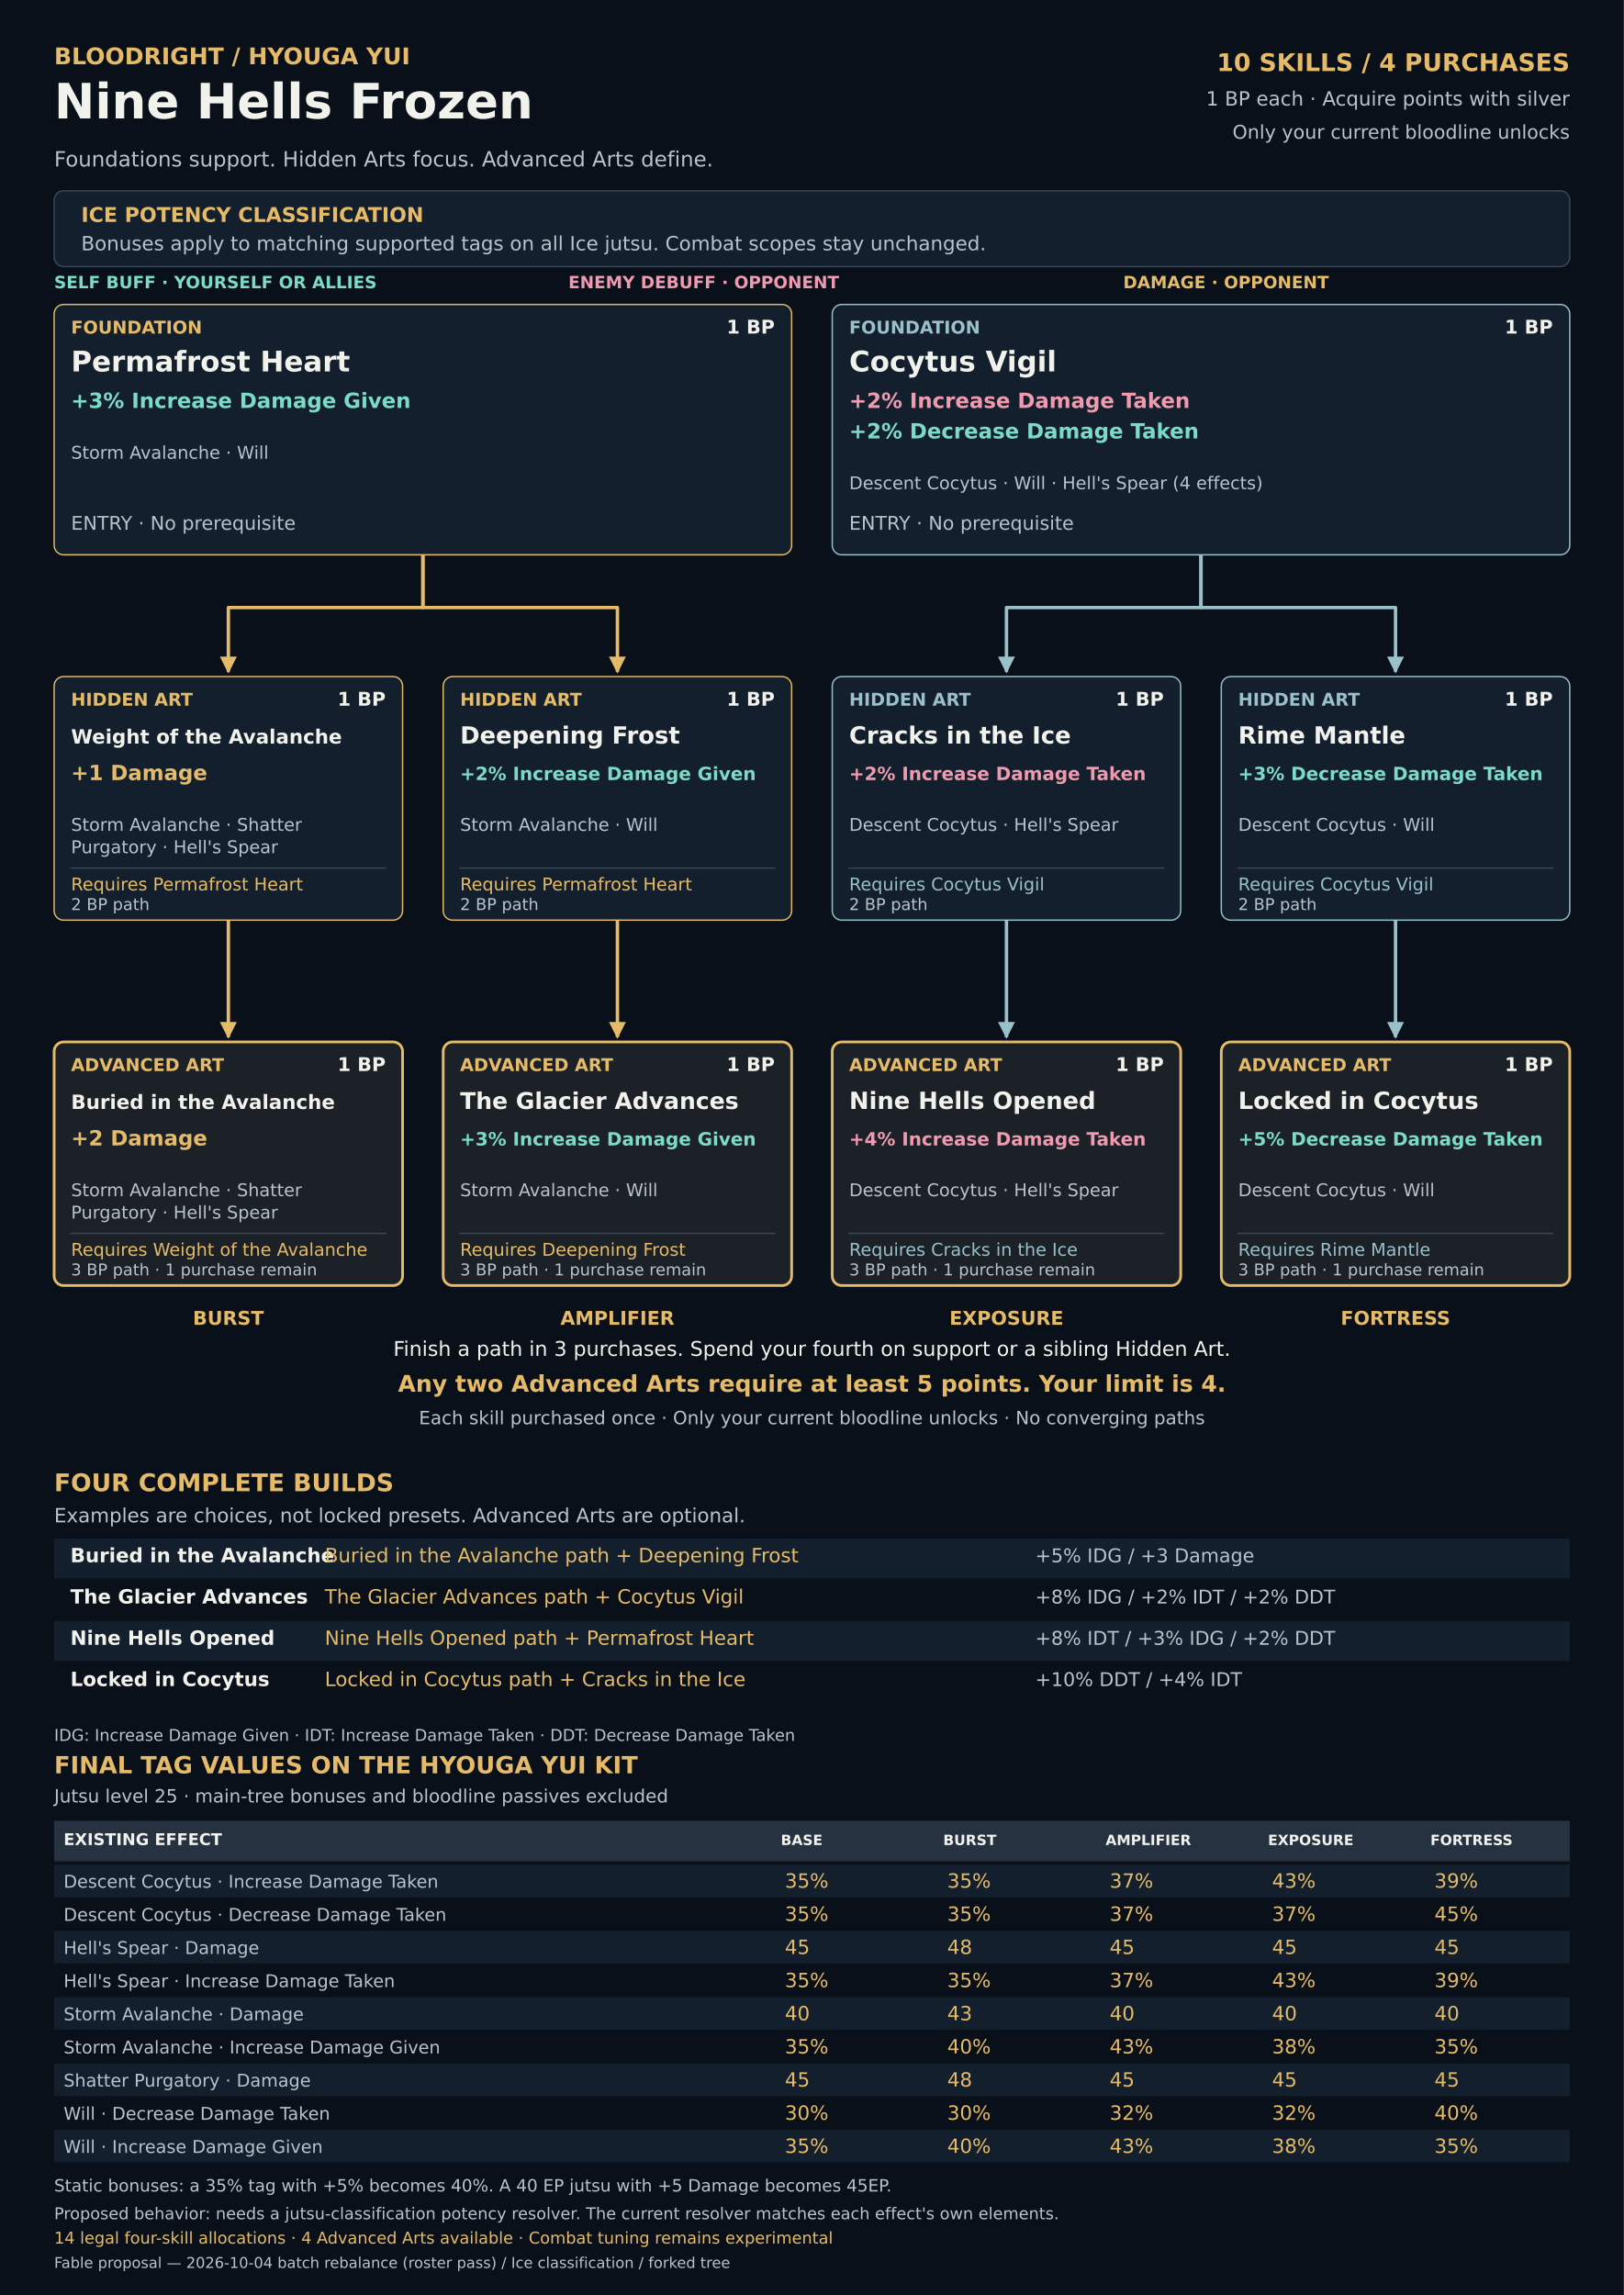
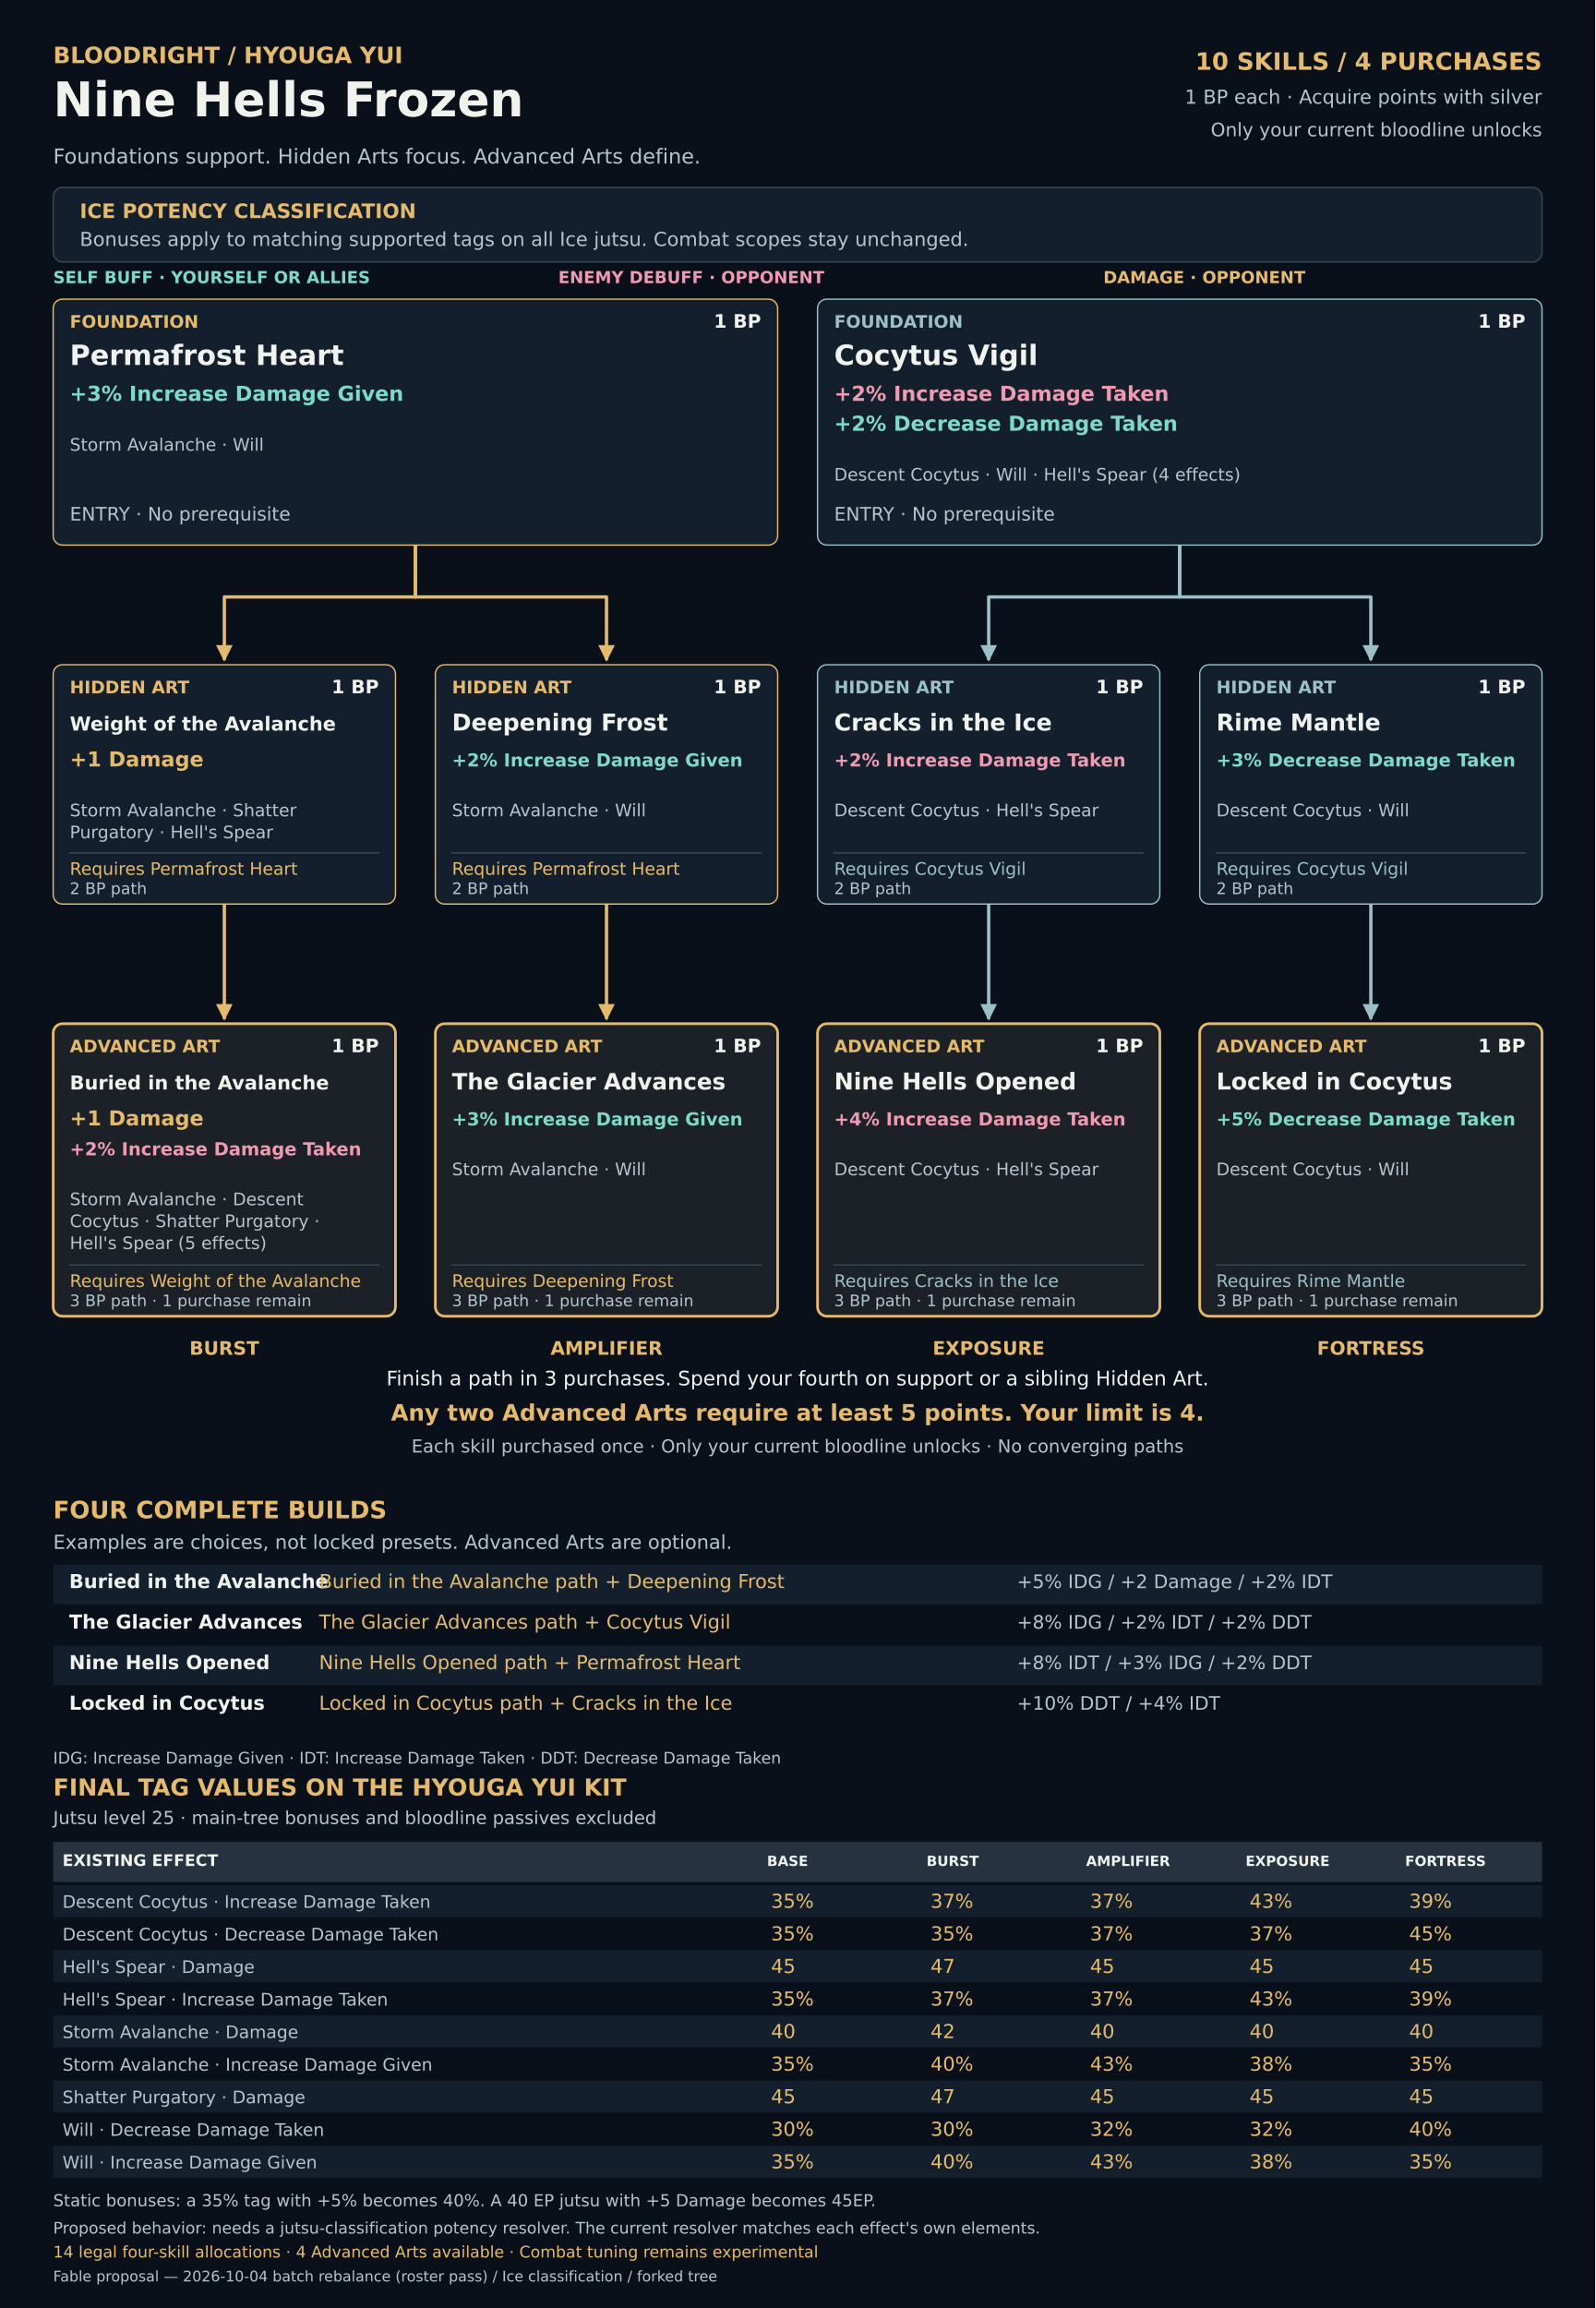
- <svg xmlns="http://www.w3.org/2000/svg" width="2400" height="3392" viewBox="0 0 2400 3392" role="img" aria-labelledby="title desc">
+ <svg xmlns="http://www.w3.org/2000/svg" width="2400" height="3472" viewBox="0 0 2400 3472" role="img" aria-labelledby="title desc">
  <defs>
    <marker id="arrow-0" viewBox="0 0 10 10" refX="9" refY="5" markerWidth="5" markerHeight="5" orient="auto">
      <path d="M0 0L10 5L0 10Z" fill="#e5bb69" />
    </marker>
    <marker id="arrow-1" viewBox="0 0 10 10" refX="9" refY="5" markerWidth="5" markerHeight="5" orient="auto">
      <path d="M0 0L10 5L0 10Z" fill="#9ac1ca" />
    </marker>
    <marker id="arrow-2" viewBox="0 0 10 10" refX="9" refY="5" markerWidth="5" markerHeight="5" orient="auto">
      <path d="M0 0L10 5L0 10Z" fill="#b8d98d" />
    </marker>
    <marker id="arrow-3" viewBox="0 0 10 10" refX="9" refY="5" markerWidth="5" markerHeight="5" orient="auto">
      <path d="M0 0L10 5L0 10Z" fill="#d9a6e0" />
    </marker>
  </defs>
  <g font-family="DejaVu Sans, sans-serif">
-     <rect x="0" y="0" width="2400" height="3392" rx="0" fill="#0a101a" />
+     <rect x="0" y="0" width="2400" height="3472" rx="0" fill="#0a101a" />
    <text x="80" y="95" font-size="34" font-weight="700" fill="#e5bb69" text-anchor="start">BLOODRIGHT / HYOUGA YUI</text>
    <text x="80" y="175" font-size="72" font-weight="700" fill="#f2f2ed" text-anchor="start">Nine Hells Frozen</text>
    <text x="80" y="246" font-size="31" font-weight="400" fill="#b8c4cc" text-anchor="start">Foundations support. Hidden Arts focus. Advanced Arts define.</text>
    <text x="2320" y="105" font-size="36" font-weight="700" fill="#e5bb69" text-anchor="end">10 SKILLS  /  4 PURCHASES</text>
    <text x="2320" y="156" font-size="29" font-weight="400" fill="#b8c4cc" text-anchor="end">1 BP each · Acquire points with silver</text>
    <text x="2320" y="205" font-size="28" font-weight="400" fill="#b8c4cc" text-anchor="end">Only your current bloodline unlocks</text>
    <rect x="80" y="282" width="2240" height="112" rx="14" fill="#131f2c" stroke="#394858" stroke-width="2" />
    <text x="120" y="328" font-size="30" font-weight="700" fill="#e5bb69" text-anchor="start">ICE POTENCY CLASSIFICATION</text>
    <text x="120" y="370" font-size="29" font-weight="400" fill="#b8c4cc" text-anchor="start">Bonuses apply to matching supported tags on all Ice jutsu. Combat scopes stay unchanged.</text>
    <text x="80" y="426" font-size="25" font-weight="700" fill="#7cdbc7" text-anchor="start">SELF BUFF · YOURSELF OR ALLIES</text>
    <text x="840" y="426" font-size="25" font-weight="700" fill="#f09aaf" text-anchor="start">ENEMY DEBUFF · OPPONENT</text>
    <text x="1660" y="426" font-size="25" font-weight="700" fill="#e5bb69" text-anchor="start">DAMAGE · OPPONENT</text>
    <path id="edge-02-03" data-from="02" data-to="03" d="M337.5 1360 V1533" fill="none" stroke="#e5bb69" stroke-width="5" stroke-linejoin="round" marker-end="url(#arrow-0)" />
    <path id="edge-04-05" data-from="04" data-to="05" d="M912.5 1360 V1533" fill="none" stroke="#e5bb69" stroke-width="5" stroke-linejoin="round" marker-end="url(#arrow-0)" />
    <path id="edge-01-02" data-from="01" data-to="02" d="M625 820 V898 H337.5 V993" fill="none" stroke="#e5bb69" stroke-width="5" stroke-linejoin="round" marker-end="url(#arrow-0)" />
    <path id="edge-01-04" data-from="01" data-to="04" d="M625 820 V898 H912.5 V993" fill="none" stroke="#e5bb69" stroke-width="5" stroke-linejoin="round" marker-end="url(#arrow-0)" />
    <path id="edge-07-08" data-from="07" data-to="08" d="M1487.5 1360 V1533" fill="none" stroke="#9ac1ca" stroke-width="5" stroke-linejoin="round" marker-end="url(#arrow-1)" />
    <path id="edge-09-10" data-from="09" data-to="10" d="M2062.5 1360 V1533" fill="none" stroke="#9ac1ca" stroke-width="5" stroke-linejoin="round" marker-end="url(#arrow-1)" />
    <path id="edge-06-07" data-from="06" data-to="07" d="M1775 820 V898 H1487.5 V993" fill="none" stroke="#9ac1ca" stroke-width="5" stroke-linejoin="round" marker-end="url(#arrow-1)" />
    <path id="edge-06-09" data-from="06" data-to="09" d="M1775 820 V898 H2062.5 V993" fill="none" stroke="#9ac1ca" stroke-width="5" stroke-linejoin="round" marker-end="url(#arrow-1)" />
    <g id="node-01" data-cost="1" data-prerequisites="" data-potency-classification="Ice">
      <rect x="80" y="450" width="1090" height="370" rx="14" fill="#131f2c" stroke="#e5bb69" stroke-width="2" />
      <text x="105.0" y="493" font-size="26" font-weight="700" fill="#e5bb69" text-anchor="start">FOUNDATION</text>
      <text x="1145.0" y="493" font-size="28" font-weight="700" fill="#f2f2ed" text-anchor="end">1 BP</text>
      <text x="105.0" y="549" font-size="42" font-weight="700" fill="#f2f2ed" text-anchor="start">Permafrost Heart</text>
      <text x="105.0" y="603" font-size="31" font-weight="700" fill="#7cdbc7" text-anchor="start">+3% Increase Damage Given</text>
      <text x="105.0" y="678" font-size="26" font-weight="400" fill="#b8c4cc" text-anchor="start">Storm Avalanche · Will</text>
      <text x="105.0" y="783" font-size="28" font-weight="400" fill="#b8c4cc" text-anchor="start">ENTRY · No prerequisite</text>
    </g>
    <g id="node-06" data-cost="1" data-prerequisites="" data-potency-classification="Ice">
      <rect x="1230" y="450" width="1090" height="370" rx="14" fill="#131f2c" stroke="#9ac1ca" stroke-width="2" />
      <text x="1255.0" y="493" font-size="26" font-weight="700" fill="#9ac1ca" text-anchor="start">FOUNDATION</text>
      <text x="2295.0" y="493" font-size="28" font-weight="700" fill="#f2f2ed" text-anchor="end">1 BP</text>
      <text x="1255.0" y="549" font-size="42" font-weight="700" fill="#f2f2ed" text-anchor="start">Cocytus Vigil</text>
      <text x="1255.0" y="603" font-size="31" font-weight="700" fill="#f09aaf" text-anchor="start">+2% Increase Damage Taken</text>
      <text x="1255.0" y="648" font-size="31" font-weight="700" fill="#7cdbc7" text-anchor="start">+2% Decrease Damage Taken</text>
      <text x="1255.0" y="723" font-size="26" font-weight="400" fill="#b8c4cc" text-anchor="start">Descent Cocytus · Will · Hell's Spear (4 effects)</text>
      <text x="1255.0" y="783" font-size="28" font-weight="400" fill="#b8c4cc" text-anchor="start">ENTRY · No prerequisite</text>
    </g>
    <g id="node-02" data-cost="1" data-prerequisites="01" data-potency-classification="Ice">
      <rect x="80" y="1000" width="515" height="360" rx="14" fill="#131f2c" stroke="#e5bb69" stroke-width="2" />
      <text x="105.0" y="1043" font-size="26" font-weight="700" fill="#e5bb69" text-anchor="start">HIDDEN ART</text>
      <text x="570.0" y="1043" font-size="28" font-weight="700" fill="#f2f2ed" text-anchor="end">1 BP</text>
      <text x="105.0" y="1099" font-size="29" font-weight="700" fill="#f2f2ed" text-anchor="start">Weight of the Avalanche</text>
      <text x="105.0" y="1153" font-size="31" font-weight="700" fill="#e5bb69" text-anchor="start">+1 Damage</text>
      <text x="105.0" y="1228" font-size="26" font-weight="400" fill="#b8c4cc" text-anchor="start">Storm Avalanche · Shatter</text>
      <text x="105.0" y="1261" font-size="26" font-weight="400" fill="#b8c4cc" text-anchor="start">Purgatory · Hell's Spear</text>
      <path d="M104 1283 L571 1283" fill="none" stroke="#394858" stroke-width="2" />
      <text x="105.0" y="1316" font-size="26" font-weight="400" fill="#e5bb69" text-anchor="start">Requires Permafrost Heart</text>
      <text x="105.0" y="1345" font-size="24" font-weight="400" fill="#b8c4cc" text-anchor="start">2 BP path</text>
    </g>
    <g id="node-04" data-cost="1" data-prerequisites="01" data-potency-classification="Ice">
      <rect x="655" y="1000" width="515" height="360" rx="14" fill="#131f2c" stroke="#e5bb69" stroke-width="2" />
      <text x="680.0" y="1043" font-size="26" font-weight="700" fill="#e5bb69" text-anchor="start">HIDDEN ART</text>
      <text x="1145.0" y="1043" font-size="28" font-weight="700" fill="#f2f2ed" text-anchor="end">1 BP</text>
      <text x="680.0" y="1099" font-size="35" font-weight="700" fill="#f2f2ed" text-anchor="start">Deepening Frost</text>
      <text x="680.0" y="1153" font-size="27" font-weight="700" fill="#7cdbc7" text-anchor="start">+2% Increase Damage Given</text>
      <text x="680.0" y="1228" font-size="26" font-weight="400" fill="#b8c4cc" text-anchor="start">Storm Avalanche · Will</text>
      <path d="M679 1283 L1146 1283" fill="none" stroke="#394858" stroke-width="2" />
      <text x="680.0" y="1316" font-size="26" font-weight="400" fill="#e5bb69" text-anchor="start">Requires Permafrost Heart</text>
      <text x="680.0" y="1345" font-size="24" font-weight="400" fill="#b8c4cc" text-anchor="start">2 BP path</text>
    </g>
    <g id="node-07" data-cost="1" data-prerequisites="06" data-potency-classification="Ice">
      <rect x="1230" y="1000" width="515" height="360" rx="14" fill="#131f2c" stroke="#9ac1ca" stroke-width="2" />
      <text x="1255.0" y="1043" font-size="26" font-weight="700" fill="#9ac1ca" text-anchor="start">HIDDEN ART</text>
      <text x="1720.0" y="1043" font-size="28" font-weight="700" fill="#f2f2ed" text-anchor="end">1 BP</text>
      <text x="1255.0" y="1099" font-size="35" font-weight="700" fill="#f2f2ed" text-anchor="start">Cracks in the Ice</text>
      <text x="1255.0" y="1153" font-size="27" font-weight="700" fill="#f09aaf" text-anchor="start">+2% Increase Damage Taken</text>
      <text x="1255.0" y="1228" font-size="26" font-weight="400" fill="#b8c4cc" text-anchor="start">Descent Cocytus · Hell's Spear</text>
      <path d="M1254 1283 L1721 1283" fill="none" stroke="#394858" stroke-width="2" />
      <text x="1255.0" y="1316" font-size="26" font-weight="400" fill="#9ac1ca" text-anchor="start">Requires Cocytus Vigil</text>
      <text x="1255.0" y="1345" font-size="24" font-weight="400" fill="#b8c4cc" text-anchor="start">2 BP path</text>
    </g>
    <g id="node-09" data-cost="1" data-prerequisites="06" data-potency-classification="Ice">
      <rect x="1805" y="1000" width="515" height="360" rx="14" fill="#131f2c" stroke="#9ac1ca" stroke-width="2" />
      <text x="1830.0" y="1043" font-size="26" font-weight="700" fill="#9ac1ca" text-anchor="start">HIDDEN ART</text>
      <text x="2295.0" y="1043" font-size="28" font-weight="700" fill="#f2f2ed" text-anchor="end">1 BP</text>
      <text x="1830.0" y="1099" font-size="35" font-weight="700" fill="#f2f2ed" text-anchor="start">Rime Mantle</text>
      <text x="1830.0" y="1153" font-size="27" font-weight="700" fill="#7cdbc7" text-anchor="start">+3% Decrease Damage Taken</text>
      <text x="1830.0" y="1228" font-size="26" font-weight="400" fill="#b8c4cc" text-anchor="start">Descent Cocytus · Will</text>
      <path d="M1829 1283 L2296 1283" fill="none" stroke="#394858" stroke-width="2" />
      <text x="1830.0" y="1316" font-size="26" font-weight="400" fill="#9ac1ca" text-anchor="start">Requires Cocytus Vigil</text>
      <text x="1830.0" y="1345" font-size="24" font-weight="400" fill="#b8c4cc" text-anchor="start">2 BP path</text>
    </g>
    <g id="node-03" data-cost="1" data-prerequisites="02" data-potency-classification="Ice">
-       <rect x="80" y="1540" width="515" height="360" rx="14" fill="#1c2027" stroke="#e5bb69" stroke-width="4" />
+       <rect x="80" y="1540" width="515" height="440" rx="14" fill="#1c2027" stroke="#e5bb69" stroke-width="4" />
      <text x="105.0" y="1583" font-size="26" font-weight="700" fill="#e5bb69" text-anchor="start">ADVANCED ART</text>
      <text x="570.0" y="1583" font-size="28" font-weight="700" fill="#f2f2ed" text-anchor="end">1 BP</text>
      <text x="105.0" y="1639" font-size="29" font-weight="700" fill="#f2f2ed" text-anchor="start">Buried in the Avalanche</text>
-       <text x="105.0" y="1693" font-size="31" font-weight="700" fill="#e5bb69" text-anchor="start">+2 Damage</text>
-       <text x="105.0" y="1768" font-size="26" font-weight="400" fill="#b8c4cc" text-anchor="start">Storm Avalanche · Shatter</text>
-       <text x="105.0" y="1801" font-size="26" font-weight="400" fill="#b8c4cc" text-anchor="start">Purgatory · Hell's Spear</text>
-       <path d="M104 1823 L571 1823" fill="none" stroke="#394858" stroke-width="2" />
-       <text x="105.0" y="1856" font-size="26" font-weight="400" fill="#e5bb69" text-anchor="start">Requires Weight of the Avalanche</text>
-       <text x="105.0" y="1885" font-size="24" font-weight="400" fill="#b8c4cc" text-anchor="start">3 BP path · 1 purchase remain</text>
+       <text x="105.0" y="1693" font-size="31" font-weight="700" fill="#e5bb69" text-anchor="start">+1 Damage</text>
+       <text x="105.0" y="1738" font-size="27" font-weight="700" fill="#f09aaf" text-anchor="start">+2% Increase Damage Taken</text>
+       <text x="105.0" y="1813" font-size="26" font-weight="400" fill="#b8c4cc" text-anchor="start">Storm Avalanche · Descent</text>
+       <text x="105.0" y="1846" font-size="26" font-weight="400" fill="#b8c4cc" text-anchor="start">Cocytus · Shatter Purgatory ·</text>
+       <text x="105.0" y="1879" font-size="26" font-weight="400" fill="#b8c4cc" text-anchor="start">Hell's Spear (5 effects)</text>
+       <path d="M104 1903 L571 1903" fill="none" stroke="#394858" stroke-width="2" />
+       <text x="105.0" y="1936" font-size="26" font-weight="400" fill="#e5bb69" text-anchor="start">Requires Weight of the Avalanche</text>
+       <text x="105.0" y="1965" font-size="24" font-weight="400" fill="#b8c4cc" text-anchor="start">3 BP path · 1 purchase remain</text>
    </g>
    <g id="node-05" data-cost="1" data-prerequisites="04" data-potency-classification="Ice">
-       <rect x="655" y="1540" width="515" height="360" rx="14" fill="#1c2027" stroke="#e5bb69" stroke-width="4" />
+       <rect x="655" y="1540" width="515" height="440" rx="14" fill="#1c2027" stroke="#e5bb69" stroke-width="4" />
      <text x="680.0" y="1583" font-size="26" font-weight="700" fill="#e5bb69" text-anchor="start">ADVANCED ART</text>
      <text x="1145.0" y="1583" font-size="28" font-weight="700" fill="#f2f2ed" text-anchor="end">1 BP</text>
      <text x="680.0" y="1639" font-size="34" font-weight="700" fill="#f2f2ed" text-anchor="start">The Glacier Advances</text>
      <text x="680.0" y="1693" font-size="27" font-weight="700" fill="#7cdbc7" text-anchor="start">+3% Increase Damage Given</text>
      <text x="680.0" y="1768" font-size="26" font-weight="400" fill="#b8c4cc" text-anchor="start">Storm Avalanche · Will</text>
-       <path d="M679 1823 L1146 1823" fill="none" stroke="#394858" stroke-width="2" />
-       <text x="680.0" y="1856" font-size="26" font-weight="400" fill="#e5bb69" text-anchor="start">Requires Deepening Frost</text>
-       <text x="680.0" y="1885" font-size="24" font-weight="400" fill="#b8c4cc" text-anchor="start">3 BP path · 1 purchase remain</text>
+       <path d="M679 1903 L1146 1903" fill="none" stroke="#394858" stroke-width="2" />
+       <text x="680.0" y="1936" font-size="26" font-weight="400" fill="#e5bb69" text-anchor="start">Requires Deepening Frost</text>
+       <text x="680.0" y="1965" font-size="24" font-weight="400" fill="#b8c4cc" text-anchor="start">3 BP path · 1 purchase remain</text>
    </g>
    <g id="node-08" data-cost="1" data-prerequisites="07" data-potency-classification="Ice">
-       <rect x="1230" y="1540" width="515" height="360" rx="14" fill="#1c2027" stroke="#e5bb69" stroke-width="4" />
+       <rect x="1230" y="1540" width="515" height="440" rx="14" fill="#1c2027" stroke="#e5bb69" stroke-width="4" />
      <text x="1255.0" y="1583" font-size="26" font-weight="700" fill="#e5bb69" text-anchor="start">ADVANCED ART</text>
      <text x="1720.0" y="1583" font-size="28" font-weight="700" fill="#f2f2ed" text-anchor="end">1 BP</text>
      <text x="1255.0" y="1639" font-size="35" font-weight="700" fill="#f2f2ed" text-anchor="start">Nine Hells Opened</text>
      <text x="1255.0" y="1693" font-size="27" font-weight="700" fill="#f09aaf" text-anchor="start">+4% Increase Damage Taken</text>
      <text x="1255.0" y="1768" font-size="26" font-weight="400" fill="#b8c4cc" text-anchor="start">Descent Cocytus · Hell's Spear</text>
-       <path d="M1254 1823 L1721 1823" fill="none" stroke="#394858" stroke-width="2" />
-       <text x="1255.0" y="1856" font-size="26" font-weight="400" fill="#9ac1ca" text-anchor="start">Requires Cracks in the Ice</text>
-       <text x="1255.0" y="1885" font-size="24" font-weight="400" fill="#b8c4cc" text-anchor="start">3 BP path · 1 purchase remain</text>
+       <path d="M1254 1903 L1721 1903" fill="none" stroke="#394858" stroke-width="2" />
+       <text x="1255.0" y="1936" font-size="26" font-weight="400" fill="#9ac1ca" text-anchor="start">Requires Cracks in the Ice</text>
+       <text x="1255.0" y="1965" font-size="24" font-weight="400" fill="#b8c4cc" text-anchor="start">3 BP path · 1 purchase remain</text>
    </g>
    <g id="node-10" data-cost="1" data-prerequisites="09" data-potency-classification="Ice">
-       <rect x="1805" y="1540" width="515" height="360" rx="14" fill="#1c2027" stroke="#e5bb69" stroke-width="4" />
+       <rect x="1805" y="1540" width="515" height="440" rx="14" fill="#1c2027" stroke="#e5bb69" stroke-width="4" />
      <text x="1830.0" y="1583" font-size="26" font-weight="700" fill="#e5bb69" text-anchor="start">ADVANCED ART</text>
      <text x="2295.0" y="1583" font-size="28" font-weight="700" fill="#f2f2ed" text-anchor="end">1 BP</text>
      <text x="1830.0" y="1639" font-size="35" font-weight="700" fill="#f2f2ed" text-anchor="start">Locked in Cocytus</text>
      <text x="1830.0" y="1693" font-size="27" font-weight="700" fill="#7cdbc7" text-anchor="start">+5% Decrease Damage Taken</text>
      <text x="1830.0" y="1768" font-size="26" font-weight="400" fill="#b8c4cc" text-anchor="start">Descent Cocytus · Will</text>
-       <path d="M1829 1823 L2296 1823" fill="none" stroke="#394858" stroke-width="2" />
-       <text x="1830.0" y="1856" font-size="26" font-weight="400" fill="#9ac1ca" text-anchor="start">Requires Rime Mantle</text>
-       <text x="1830.0" y="1885" font-size="24" font-weight="400" fill="#b8c4cc" text-anchor="start">3 BP path · 1 purchase remain</text>
-     </g>
-     <text x="337.5" y="1958" font-size="28" font-weight="700" fill="#e5bb69" text-anchor="middle">BURST</text>
-     <text x="912.5" y="1958" font-size="28" font-weight="700" fill="#e5bb69" text-anchor="middle">AMPLIFIER</text>
-     <text x="1487.5" y="1958" font-size="28" font-weight="700" fill="#e5bb69" text-anchor="middle">EXPOSURE</text>
-     <text x="2062.5" y="1958" font-size="28" font-weight="700" fill="#e5bb69" text-anchor="middle">FORTRESS</text>
-     <text x="1200.0" y="2004" font-size="30" font-weight="400" fill="#f2f2ed" text-anchor="middle">Finish a path in 3 purchases. Spend your fourth on support or a sibling Hidden Art.</text>
-     <text x="1200.0" y="2057" font-size="34" font-weight="700" fill="#e5bb69" text-anchor="middle">Any two Advanced Arts require at least 5 points. Your limit is 4.</text>
-     <text x="1200.0" y="2105" font-size="27" font-weight="400" fill="#b8c4cc" text-anchor="middle">Each skill purchased once · Only your current bloodline unlocks · No converging paths</text>
-     <text x="80" y="2204" font-size="36" font-weight="700" fill="#e5bb69" text-anchor="start">FOUR COMPLETE BUILDS</text>
-     <text x="80" y="2250" font-size="29" font-weight="400" fill="#b8c4cc" text-anchor="start">Examples are choices, not locked presets. Advanced Arts are optional.</text>
-     <rect x="80" y="2274" width="2240" height="59" rx="0" fill="#131f2c" />
-     <text x="104" y="2309" font-size="29" font-weight="700" fill="#f2f2ed" text-anchor="start">Buried in the Avalanche</text>
-     <text x="480" y="2309" font-size="29" font-weight="400" fill="#e5bb69" text-anchor="start">Buried in the Avalanche path + Deepening Frost</text>
-     <text x="1530" y="2309" font-size="28" font-weight="400" fill="#b8c4cc" text-anchor="start">+5% IDG / +3 Damage</text>
-     <rect x="80" y="2335" width="2240" height="59" rx="0" fill="#0a101a" />
-     <text x="104" y="2370" font-size="29" font-weight="700" fill="#f2f2ed" text-anchor="start">The Glacier Advances</text>
-     <text x="480" y="2370" font-size="29" font-weight="400" fill="#e5bb69" text-anchor="start">The Glacier Advances path + Cocytus Vigil</text>
-     <text x="1530" y="2370" font-size="28" font-weight="400" fill="#b8c4cc" text-anchor="start">+8% IDG / +2% IDT / +2% DDT</text>
-     <rect x="80" y="2396" width="2240" height="59" rx="0" fill="#131f2c" />
-     <text x="104" y="2431" font-size="29" font-weight="700" fill="#f2f2ed" text-anchor="start">Nine Hells Opened</text>
-     <text x="480" y="2431" font-size="29" font-weight="400" fill="#e5bb69" text-anchor="start">Nine Hells Opened path + Permafrost Heart</text>
-     <text x="1530" y="2431" font-size="28" font-weight="400" fill="#b8c4cc" text-anchor="start">+8% IDT / +3% IDG / +2% DDT</text>
-     <rect x="80" y="2457" width="2240" height="59" rx="0" fill="#0a101a" />
-     <text x="104" y="2492" font-size="29" font-weight="700" fill="#f2f2ed" text-anchor="start">Locked in Cocytus</text>
-     <text x="480" y="2492" font-size="29" font-weight="400" fill="#e5bb69" text-anchor="start">Locked in Cocytus path + Cracks in the Ice</text>
-     <text x="1530" y="2492" font-size="28" font-weight="400" fill="#b8c4cc" text-anchor="start">+10% DDT / +4% IDT</text>
-     <text x="80" y="2573" font-size="24" font-weight="400" fill="#b8c4cc" text-anchor="start">IDG: Increase Damage Given · IDT: Increase Damage Taken · DDT: Decrease Damage Taken</text>
-     <text x="80" y="2621" font-size="35" font-weight="700" fill="#e5bb69" text-anchor="start">FINAL TAG VALUES ON THE HYOUGA YUI KIT</text>
-     <text x="80" y="2664" font-size="27" font-weight="400" fill="#b8c4cc" text-anchor="start">Jutsu level 25 · main-tree bonuses and bloodline passives excluded</text>
-     <rect x="80" y="2691" width="2240" height="60" rx="0" fill="#263240" />
-     <text x="94" y="2727" font-size="24" font-weight="700" fill="#f2f2ed" text-anchor="start">EXISTING EFFECT</text>
-     <text x="1154.0" y="2727" font-size="21" font-weight="700" fill="#f2f2ed" text-anchor="start">BASE</text>
-     <text x="1394.0" y="2727" font-size="21" font-weight="700" fill="#f2f2ed" text-anchor="start">BURST</text>
-     <text x="1634.0" y="2727" font-size="21" font-weight="700" fill="#f2f2ed" text-anchor="start">AMPLIFIER</text>
-     <text x="1874.0" y="2727" font-size="21" font-weight="700" fill="#f2f2ed" text-anchor="start">EXPOSURE</text>
-     <text x="2114.0" y="2727" font-size="21" font-weight="700" fill="#f2f2ed" text-anchor="start">FORTRESS</text>
-     <rect x="80" y="2756" width="2240" height="48" rx="0" fill="#131f2c" />
-     <text x="94" y="2790" font-size="26" font-weight="400" fill="#b8c4cc" text-anchor="start">Descent Cocytus · Increase Damage Taken</text>
-     <text x="1160.0" y="2790" font-size="29" font-weight="400" fill="#e5bb69" text-anchor="start">35%</text>
-     <text x="1400.0" y="2790" font-size="29" font-weight="400" fill="#e5bb69" text-anchor="start">35%</text>
-     <text x="1640.0" y="2790" font-size="29" font-weight="400" fill="#e5bb69" text-anchor="start">37%</text>
-     <text x="1880.0" y="2790" font-size="29" font-weight="400" fill="#e5bb69" text-anchor="start">43%</text>
-     <text x="2120.0" y="2790" font-size="29" font-weight="400" fill="#e5bb69" text-anchor="start">39%</text>
-     <text x="94" y="2839" font-size="26" font-weight="400" fill="#b8c4cc" text-anchor="start">Descent Cocytus · Decrease Damage Taken</text>
-     <text x="1160.0" y="2839" font-size="29" font-weight="400" fill="#e5bb69" text-anchor="start">35%</text>
-     <text x="1400.0" y="2839" font-size="29" font-weight="400" fill="#e5bb69" text-anchor="start">35%</text>
-     <text x="1640.0" y="2839" font-size="29" font-weight="400" fill="#e5bb69" text-anchor="start">37%</text>
-     <text x="1880.0" y="2839" font-size="29" font-weight="400" fill="#e5bb69" text-anchor="start">37%</text>
-     <text x="2120.0" y="2839" font-size="29" font-weight="400" fill="#e5bb69" text-anchor="start">45%</text>
-     <rect x="80" y="2854" width="2240" height="48" rx="0" fill="#131f2c" />
-     <text x="94" y="2888" font-size="26" font-weight="400" fill="#b8c4cc" text-anchor="start">Hell's Spear · Damage</text>
-     <text x="1160.0" y="2888" font-size="29" font-weight="400" fill="#e5bb69" text-anchor="start">45</text>
-     <text x="1400.0" y="2888" font-size="29" font-weight="400" fill="#e5bb69" text-anchor="start">48</text>
-     <text x="1640.0" y="2888" font-size="29" font-weight="400" fill="#e5bb69" text-anchor="start">45</text>
-     <text x="1880.0" y="2888" font-size="29" font-weight="400" fill="#e5bb69" text-anchor="start">45</text>
-     <text x="2120.0" y="2888" font-size="29" font-weight="400" fill="#e5bb69" text-anchor="start">45</text>
-     <text x="94" y="2937" font-size="26" font-weight="400" fill="#b8c4cc" text-anchor="start">Hell's Spear · Increase Damage Taken</text>
-     <text x="1160.0" y="2937" font-size="29" font-weight="400" fill="#e5bb69" text-anchor="start">35%</text>
-     <text x="1400.0" y="2937" font-size="29" font-weight="400" fill="#e5bb69" text-anchor="start">35%</text>
-     <text x="1640.0" y="2937" font-size="29" font-weight="400" fill="#e5bb69" text-anchor="start">37%</text>
-     <text x="1880.0" y="2937" font-size="29" font-weight="400" fill="#e5bb69" text-anchor="start">43%</text>
-     <text x="2120.0" y="2937" font-size="29" font-weight="400" fill="#e5bb69" text-anchor="start">39%</text>
-     <rect x="80" y="2952" width="2240" height="48" rx="0" fill="#131f2c" />
-     <text x="94" y="2986" font-size="26" font-weight="400" fill="#b8c4cc" text-anchor="start">Storm Avalanche · Damage</text>
-     <text x="1160.0" y="2986" font-size="29" font-weight="400" fill="#e5bb69" text-anchor="start">40</text>
-     <text x="1400.0" y="2986" font-size="29" font-weight="400" fill="#e5bb69" text-anchor="start">43</text>
-     <text x="1640.0" y="2986" font-size="29" font-weight="400" fill="#e5bb69" text-anchor="start">40</text>
-     <text x="1880.0" y="2986" font-size="29" font-weight="400" fill="#e5bb69" text-anchor="start">40</text>
-     <text x="2120.0" y="2986" font-size="29" font-weight="400" fill="#e5bb69" text-anchor="start">40</text>
-     <text x="94" y="3035" font-size="26" font-weight="400" fill="#b8c4cc" text-anchor="start">Storm Avalanche · Increase Damage Given</text>
-     <text x="1160.0" y="3035" font-size="29" font-weight="400" fill="#e5bb69" text-anchor="start">35%</text>
-     <text x="1400.0" y="3035" font-size="29" font-weight="400" fill="#e5bb69" text-anchor="start">40%</text>
-     <text x="1640.0" y="3035" font-size="29" font-weight="400" fill="#e5bb69" text-anchor="start">43%</text>
-     <text x="1880.0" y="3035" font-size="29" font-weight="400" fill="#e5bb69" text-anchor="start">38%</text>
-     <text x="2120.0" y="3035" font-size="29" font-weight="400" fill="#e5bb69" text-anchor="start">35%</text>
-     <rect x="80" y="3050" width="2240" height="48" rx="0" fill="#131f2c" />
-     <text x="94" y="3084" font-size="26" font-weight="400" fill="#b8c4cc" text-anchor="start">Shatter Purgatory · Damage</text>
-     <text x="1160.0" y="3084" font-size="29" font-weight="400" fill="#e5bb69" text-anchor="start">45</text>
-     <text x="1400.0" y="3084" font-size="29" font-weight="400" fill="#e5bb69" text-anchor="start">48</text>
-     <text x="1640.0" y="3084" font-size="29" font-weight="400" fill="#e5bb69" text-anchor="start">45</text>
-     <text x="1880.0" y="3084" font-size="29" font-weight="400" fill="#e5bb69" text-anchor="start">45</text>
-     <text x="2120.0" y="3084" font-size="29" font-weight="400" fill="#e5bb69" text-anchor="start">45</text>
-     <text x="94" y="3133" font-size="26" font-weight="400" fill="#b8c4cc" text-anchor="start">Will · Decrease Damage Taken</text>
-     <text x="1160.0" y="3133" font-size="29" font-weight="400" fill="#e5bb69" text-anchor="start">30%</text>
-     <text x="1400.0" y="3133" font-size="29" font-weight="400" fill="#e5bb69" text-anchor="start">30%</text>
-     <text x="1640.0" y="3133" font-size="29" font-weight="400" fill="#e5bb69" text-anchor="start">32%</text>
-     <text x="1880.0" y="3133" font-size="29" font-weight="400" fill="#e5bb69" text-anchor="start">32%</text>
-     <text x="2120.0" y="3133" font-size="29" font-weight="400" fill="#e5bb69" text-anchor="start">40%</text>
-     <rect x="80" y="3148" width="2240" height="48" rx="0" fill="#131f2c" />
-     <text x="94" y="3182" font-size="26" font-weight="400" fill="#b8c4cc" text-anchor="start">Will · Increase Damage Given</text>
-     <text x="1160.0" y="3182" font-size="29" font-weight="400" fill="#e5bb69" text-anchor="start">35%</text>
-     <text x="1400.0" y="3182" font-size="29" font-weight="400" fill="#e5bb69" text-anchor="start">40%</text>
-     <text x="1640.0" y="3182" font-size="29" font-weight="400" fill="#e5bb69" text-anchor="start">43%</text>
-     <text x="1880.0" y="3182" font-size="29" font-weight="400" fill="#e5bb69" text-anchor="start">38%</text>
-     <text x="2120.0" y="3182" font-size="29" font-weight="400" fill="#e5bb69" text-anchor="start">35%</text>
-     <text x="80" y="3239" font-size="25" font-weight="400" fill="#b8c4cc" text-anchor="start">Static bonuses: a 35% tag with +5% becomes 40%. A 40 EP jutsu with +5 Damage becomes 45EP.</text>
-     <text x="80" y="3280" font-size="24" font-weight="400" fill="#b8c4cc" text-anchor="start">Proposed behavior: needs a jutsu-classification potency resolver. The current resolver matches each effect's own elements.</text>
-     <text x="80" y="3316" font-size="24" font-weight="400" fill="#e5bb69" text-anchor="start">14 legal four-skill allocations · 4 Advanced Arts available · Combat tuning remains experimental</text>
-     <text x="80" y="3352" font-size="22" font-weight="400" fill="#b8c4cc" text-anchor="start">Fable proposal — 2026-10-04 batch rebalance (roster pass) / Ice classification / forked tree</text>
+       <path d="M1829 1903 L2296 1903" fill="none" stroke="#394858" stroke-width="2" />
+       <text x="1830.0" y="1936" font-size="26" font-weight="400" fill="#9ac1ca" text-anchor="start">Requires Rime Mantle</text>
+       <text x="1830.0" y="1965" font-size="24" font-weight="400" fill="#b8c4cc" text-anchor="start">3 BP path · 1 purchase remain</text>
+     </g>
+     <text x="337.5" y="2038" font-size="28" font-weight="700" fill="#e5bb69" text-anchor="middle">BURST</text>
+     <text x="912.5" y="2038" font-size="28" font-weight="700" fill="#e5bb69" text-anchor="middle">AMPLIFIER</text>
+     <text x="1487.5" y="2038" font-size="28" font-weight="700" fill="#e5bb69" text-anchor="middle">EXPOSURE</text>
+     <text x="2062.5" y="2038" font-size="28" font-weight="700" fill="#e5bb69" text-anchor="middle">FORTRESS</text>
+     <text x="1200.0" y="2084" font-size="30" font-weight="400" fill="#f2f2ed" text-anchor="middle">Finish a path in 3 purchases. Spend your fourth on support or a sibling Hidden Art.</text>
+     <text x="1200.0" y="2137" font-size="34" font-weight="700" fill="#e5bb69" text-anchor="middle">Any two Advanced Arts require at least 5 points. Your limit is 4.</text>
+     <text x="1200.0" y="2185" font-size="27" font-weight="400" fill="#b8c4cc" text-anchor="middle">Each skill purchased once · Only your current bloodline unlocks · No converging paths</text>
+     <text x="80" y="2284" font-size="36" font-weight="700" fill="#e5bb69" text-anchor="start">FOUR COMPLETE BUILDS</text>
+     <text x="80" y="2330" font-size="29" font-weight="400" fill="#b8c4cc" text-anchor="start">Examples are choices, not locked presets. Advanced Arts are optional.</text>
+     <rect x="80" y="2354" width="2240" height="59" rx="0" fill="#131f2c" />
+     <text x="104" y="2389" font-size="29" font-weight="700" fill="#f2f2ed" text-anchor="start">Buried in the Avalanche</text>
+     <text x="480" y="2389" font-size="29" font-weight="400" fill="#e5bb69" text-anchor="start">Buried in the Avalanche path + Deepening Frost</text>
+     <text x="1530" y="2389" font-size="28" font-weight="400" fill="#b8c4cc" text-anchor="start">+5% IDG / +2 Damage / +2% IDT</text>
+     <rect x="80" y="2415" width="2240" height="59" rx="0" fill="#0a101a" />
+     <text x="104" y="2450" font-size="29" font-weight="700" fill="#f2f2ed" text-anchor="start">The Glacier Advances</text>
+     <text x="480" y="2450" font-size="29" font-weight="400" fill="#e5bb69" text-anchor="start">The Glacier Advances path + Cocytus Vigil</text>
+     <text x="1530" y="2450" font-size="28" font-weight="400" fill="#b8c4cc" text-anchor="start">+8% IDG / +2% IDT / +2% DDT</text>
+     <rect x="80" y="2476" width="2240" height="59" rx="0" fill="#131f2c" />
+     <text x="104" y="2511" font-size="29" font-weight="700" fill="#f2f2ed" text-anchor="start">Nine Hells Opened</text>
+     <text x="480" y="2511" font-size="29" font-weight="400" fill="#e5bb69" text-anchor="start">Nine Hells Opened path + Permafrost Heart</text>
+     <text x="1530" y="2511" font-size="28" font-weight="400" fill="#b8c4cc" text-anchor="start">+8% IDT / +3% IDG / +2% DDT</text>
+     <rect x="80" y="2537" width="2240" height="59" rx="0" fill="#0a101a" />
+     <text x="104" y="2572" font-size="29" font-weight="700" fill="#f2f2ed" text-anchor="start">Locked in Cocytus</text>
+     <text x="480" y="2572" font-size="29" font-weight="400" fill="#e5bb69" text-anchor="start">Locked in Cocytus path + Cracks in the Ice</text>
+     <text x="1530" y="2572" font-size="28" font-weight="400" fill="#b8c4cc" text-anchor="start">+10% DDT / +4% IDT</text>
+     <text x="80" y="2653" font-size="24" font-weight="400" fill="#b8c4cc" text-anchor="start">IDG: Increase Damage Given · IDT: Increase Damage Taken · DDT: Decrease Damage Taken</text>
+     <text x="80" y="2701" font-size="35" font-weight="700" fill="#e5bb69" text-anchor="start">FINAL TAG VALUES ON THE HYOUGA YUI KIT</text>
+     <text x="80" y="2744" font-size="27" font-weight="400" fill="#b8c4cc" text-anchor="start">Jutsu level 25 · main-tree bonuses and bloodline passives excluded</text>
+     <rect x="80" y="2771" width="2240" height="60" rx="0" fill="#263240" />
+     <text x="94" y="2807" font-size="24" font-weight="700" fill="#f2f2ed" text-anchor="start">EXISTING EFFECT</text>
+     <text x="1154.0" y="2807" font-size="21" font-weight="700" fill="#f2f2ed" text-anchor="start">BASE</text>
+     <text x="1394.0" y="2807" font-size="21" font-weight="700" fill="#f2f2ed" text-anchor="start">BURST</text>
+     <text x="1634.0" y="2807" font-size="21" font-weight="700" fill="#f2f2ed" text-anchor="start">AMPLIFIER</text>
+     <text x="1874.0" y="2807" font-size="21" font-weight="700" fill="#f2f2ed" text-anchor="start">EXPOSURE</text>
+     <text x="2114.0" y="2807" font-size="21" font-weight="700" fill="#f2f2ed" text-anchor="start">FORTRESS</text>
+     <rect x="80" y="2836" width="2240" height="48" rx="0" fill="#131f2c" />
+     <text x="94" y="2870" font-size="26" font-weight="400" fill="#b8c4cc" text-anchor="start">Descent Cocytus · Increase Damage Taken</text>
+     <text x="1160.0" y="2870" font-size="29" font-weight="400" fill="#e5bb69" text-anchor="start">35%</text>
+     <text x="1400.0" y="2870" font-size="29" font-weight="400" fill="#e5bb69" text-anchor="start">37%</text>
+     <text x="1640.0" y="2870" font-size="29" font-weight="400" fill="#e5bb69" text-anchor="start">37%</text>
+     <text x="1880.0" y="2870" font-size="29" font-weight="400" fill="#e5bb69" text-anchor="start">43%</text>
+     <text x="2120.0" y="2870" font-size="29" font-weight="400" fill="#e5bb69" text-anchor="start">39%</text>
+     <text x="94" y="2919" font-size="26" font-weight="400" fill="#b8c4cc" text-anchor="start">Descent Cocytus · Decrease Damage Taken</text>
+     <text x="1160.0" y="2919" font-size="29" font-weight="400" fill="#e5bb69" text-anchor="start">35%</text>
+     <text x="1400.0" y="2919" font-size="29" font-weight="400" fill="#e5bb69" text-anchor="start">35%</text>
+     <text x="1640.0" y="2919" font-size="29" font-weight="400" fill="#e5bb69" text-anchor="start">37%</text>
+     <text x="1880.0" y="2919" font-size="29" font-weight="400" fill="#e5bb69" text-anchor="start">37%</text>
+     <text x="2120.0" y="2919" font-size="29" font-weight="400" fill="#e5bb69" text-anchor="start">45%</text>
+     <rect x="80" y="2934" width="2240" height="48" rx="0" fill="#131f2c" />
+     <text x="94" y="2968" font-size="26" font-weight="400" fill="#b8c4cc" text-anchor="start">Hell's Spear · Damage</text>
+     <text x="1160.0" y="2968" font-size="29" font-weight="400" fill="#e5bb69" text-anchor="start">45</text>
+     <text x="1400.0" y="2968" font-size="29" font-weight="400" fill="#e5bb69" text-anchor="start">47</text>
+     <text x="1640.0" y="2968" font-size="29" font-weight="400" fill="#e5bb69" text-anchor="start">45</text>
+     <text x="1880.0" y="2968" font-size="29" font-weight="400" fill="#e5bb69" text-anchor="start">45</text>
+     <text x="2120.0" y="2968" font-size="29" font-weight="400" fill="#e5bb69" text-anchor="start">45</text>
+     <text x="94" y="3017" font-size="26" font-weight="400" fill="#b8c4cc" text-anchor="start">Hell's Spear · Increase Damage Taken</text>
+     <text x="1160.0" y="3017" font-size="29" font-weight="400" fill="#e5bb69" text-anchor="start">35%</text>
+     <text x="1400.0" y="3017" font-size="29" font-weight="400" fill="#e5bb69" text-anchor="start">37%</text>
+     <text x="1640.0" y="3017" font-size="29" font-weight="400" fill="#e5bb69" text-anchor="start">37%</text>
+     <text x="1880.0" y="3017" font-size="29" font-weight="400" fill="#e5bb69" text-anchor="start">43%</text>
+     <text x="2120.0" y="3017" font-size="29" font-weight="400" fill="#e5bb69" text-anchor="start">39%</text>
+     <rect x="80" y="3032" width="2240" height="48" rx="0" fill="#131f2c" />
+     <text x="94" y="3066" font-size="26" font-weight="400" fill="#b8c4cc" text-anchor="start">Storm Avalanche · Damage</text>
+     <text x="1160.0" y="3066" font-size="29" font-weight="400" fill="#e5bb69" text-anchor="start">40</text>
+     <text x="1400.0" y="3066" font-size="29" font-weight="400" fill="#e5bb69" text-anchor="start">42</text>
+     <text x="1640.0" y="3066" font-size="29" font-weight="400" fill="#e5bb69" text-anchor="start">40</text>
+     <text x="1880.0" y="3066" font-size="29" font-weight="400" fill="#e5bb69" text-anchor="start">40</text>
+     <text x="2120.0" y="3066" font-size="29" font-weight="400" fill="#e5bb69" text-anchor="start">40</text>
+     <text x="94" y="3115" font-size="26" font-weight="400" fill="#b8c4cc" text-anchor="start">Storm Avalanche · Increase Damage Given</text>
+     <text x="1160.0" y="3115" font-size="29" font-weight="400" fill="#e5bb69" text-anchor="start">35%</text>
+     <text x="1400.0" y="3115" font-size="29" font-weight="400" fill="#e5bb69" text-anchor="start">40%</text>
+     <text x="1640.0" y="3115" font-size="29" font-weight="400" fill="#e5bb69" text-anchor="start">43%</text>
+     <text x="1880.0" y="3115" font-size="29" font-weight="400" fill="#e5bb69" text-anchor="start">38%</text>
+     <text x="2120.0" y="3115" font-size="29" font-weight="400" fill="#e5bb69" text-anchor="start">35%</text>
+     <rect x="80" y="3130" width="2240" height="48" rx="0" fill="#131f2c" />
+     <text x="94" y="3164" font-size="26" font-weight="400" fill="#b8c4cc" text-anchor="start">Shatter Purgatory · Damage</text>
+     <text x="1160.0" y="3164" font-size="29" font-weight="400" fill="#e5bb69" text-anchor="start">45</text>
+     <text x="1400.0" y="3164" font-size="29" font-weight="400" fill="#e5bb69" text-anchor="start">47</text>
+     <text x="1640.0" y="3164" font-size="29" font-weight="400" fill="#e5bb69" text-anchor="start">45</text>
+     <text x="1880.0" y="3164" font-size="29" font-weight="400" fill="#e5bb69" text-anchor="start">45</text>
+     <text x="2120.0" y="3164" font-size="29" font-weight="400" fill="#e5bb69" text-anchor="start">45</text>
+     <text x="94" y="3213" font-size="26" font-weight="400" fill="#b8c4cc" text-anchor="start">Will · Decrease Damage Taken</text>
+     <text x="1160.0" y="3213" font-size="29" font-weight="400" fill="#e5bb69" text-anchor="start">30%</text>
+     <text x="1400.0" y="3213" font-size="29" font-weight="400" fill="#e5bb69" text-anchor="start">30%</text>
+     <text x="1640.0" y="3213" font-size="29" font-weight="400" fill="#e5bb69" text-anchor="start">32%</text>
+     <text x="1880.0" y="3213" font-size="29" font-weight="400" fill="#e5bb69" text-anchor="start">32%</text>
+     <text x="2120.0" y="3213" font-size="29" font-weight="400" fill="#e5bb69" text-anchor="start">40%</text>
+     <rect x="80" y="3228" width="2240" height="48" rx="0" fill="#131f2c" />
+     <text x="94" y="3262" font-size="26" font-weight="400" fill="#b8c4cc" text-anchor="start">Will · Increase Damage Given</text>
+     <text x="1160.0" y="3262" font-size="29" font-weight="400" fill="#e5bb69" text-anchor="start">35%</text>
+     <text x="1400.0" y="3262" font-size="29" font-weight="400" fill="#e5bb69" text-anchor="start">40%</text>
+     <text x="1640.0" y="3262" font-size="29" font-weight="400" fill="#e5bb69" text-anchor="start">43%</text>
+     <text x="1880.0" y="3262" font-size="29" font-weight="400" fill="#e5bb69" text-anchor="start">38%</text>
+     <text x="2120.0" y="3262" font-size="29" font-weight="400" fill="#e5bb69" text-anchor="start">35%</text>
+     <text x="80" y="3319" font-size="25" font-weight="400" fill="#b8c4cc" text-anchor="start">Static bonuses: a 35% tag with +5% becomes 40%. A 40 EP jutsu with +5 Damage becomes 45EP.</text>
+     <text x="80" y="3360" font-size="24" font-weight="400" fill="#b8c4cc" text-anchor="start">Proposed behavior: needs a jutsu-classification potency resolver. The current resolver matches each effect's own elements.</text>
+     <text x="80" y="3396" font-size="24" font-weight="400" fill="#e5bb69" text-anchor="start">14 legal four-skill allocations · 4 Advanced Arts available · Combat tuning remains experimental</text>
+     <text x="80" y="3432" font-size="22" font-weight="400" fill="#b8c4cc" text-anchor="start">Fable proposal — 2026-10-04 batch rebalance (roster pass) / Ice classification / forked tree</text>
  </g>
</svg>
